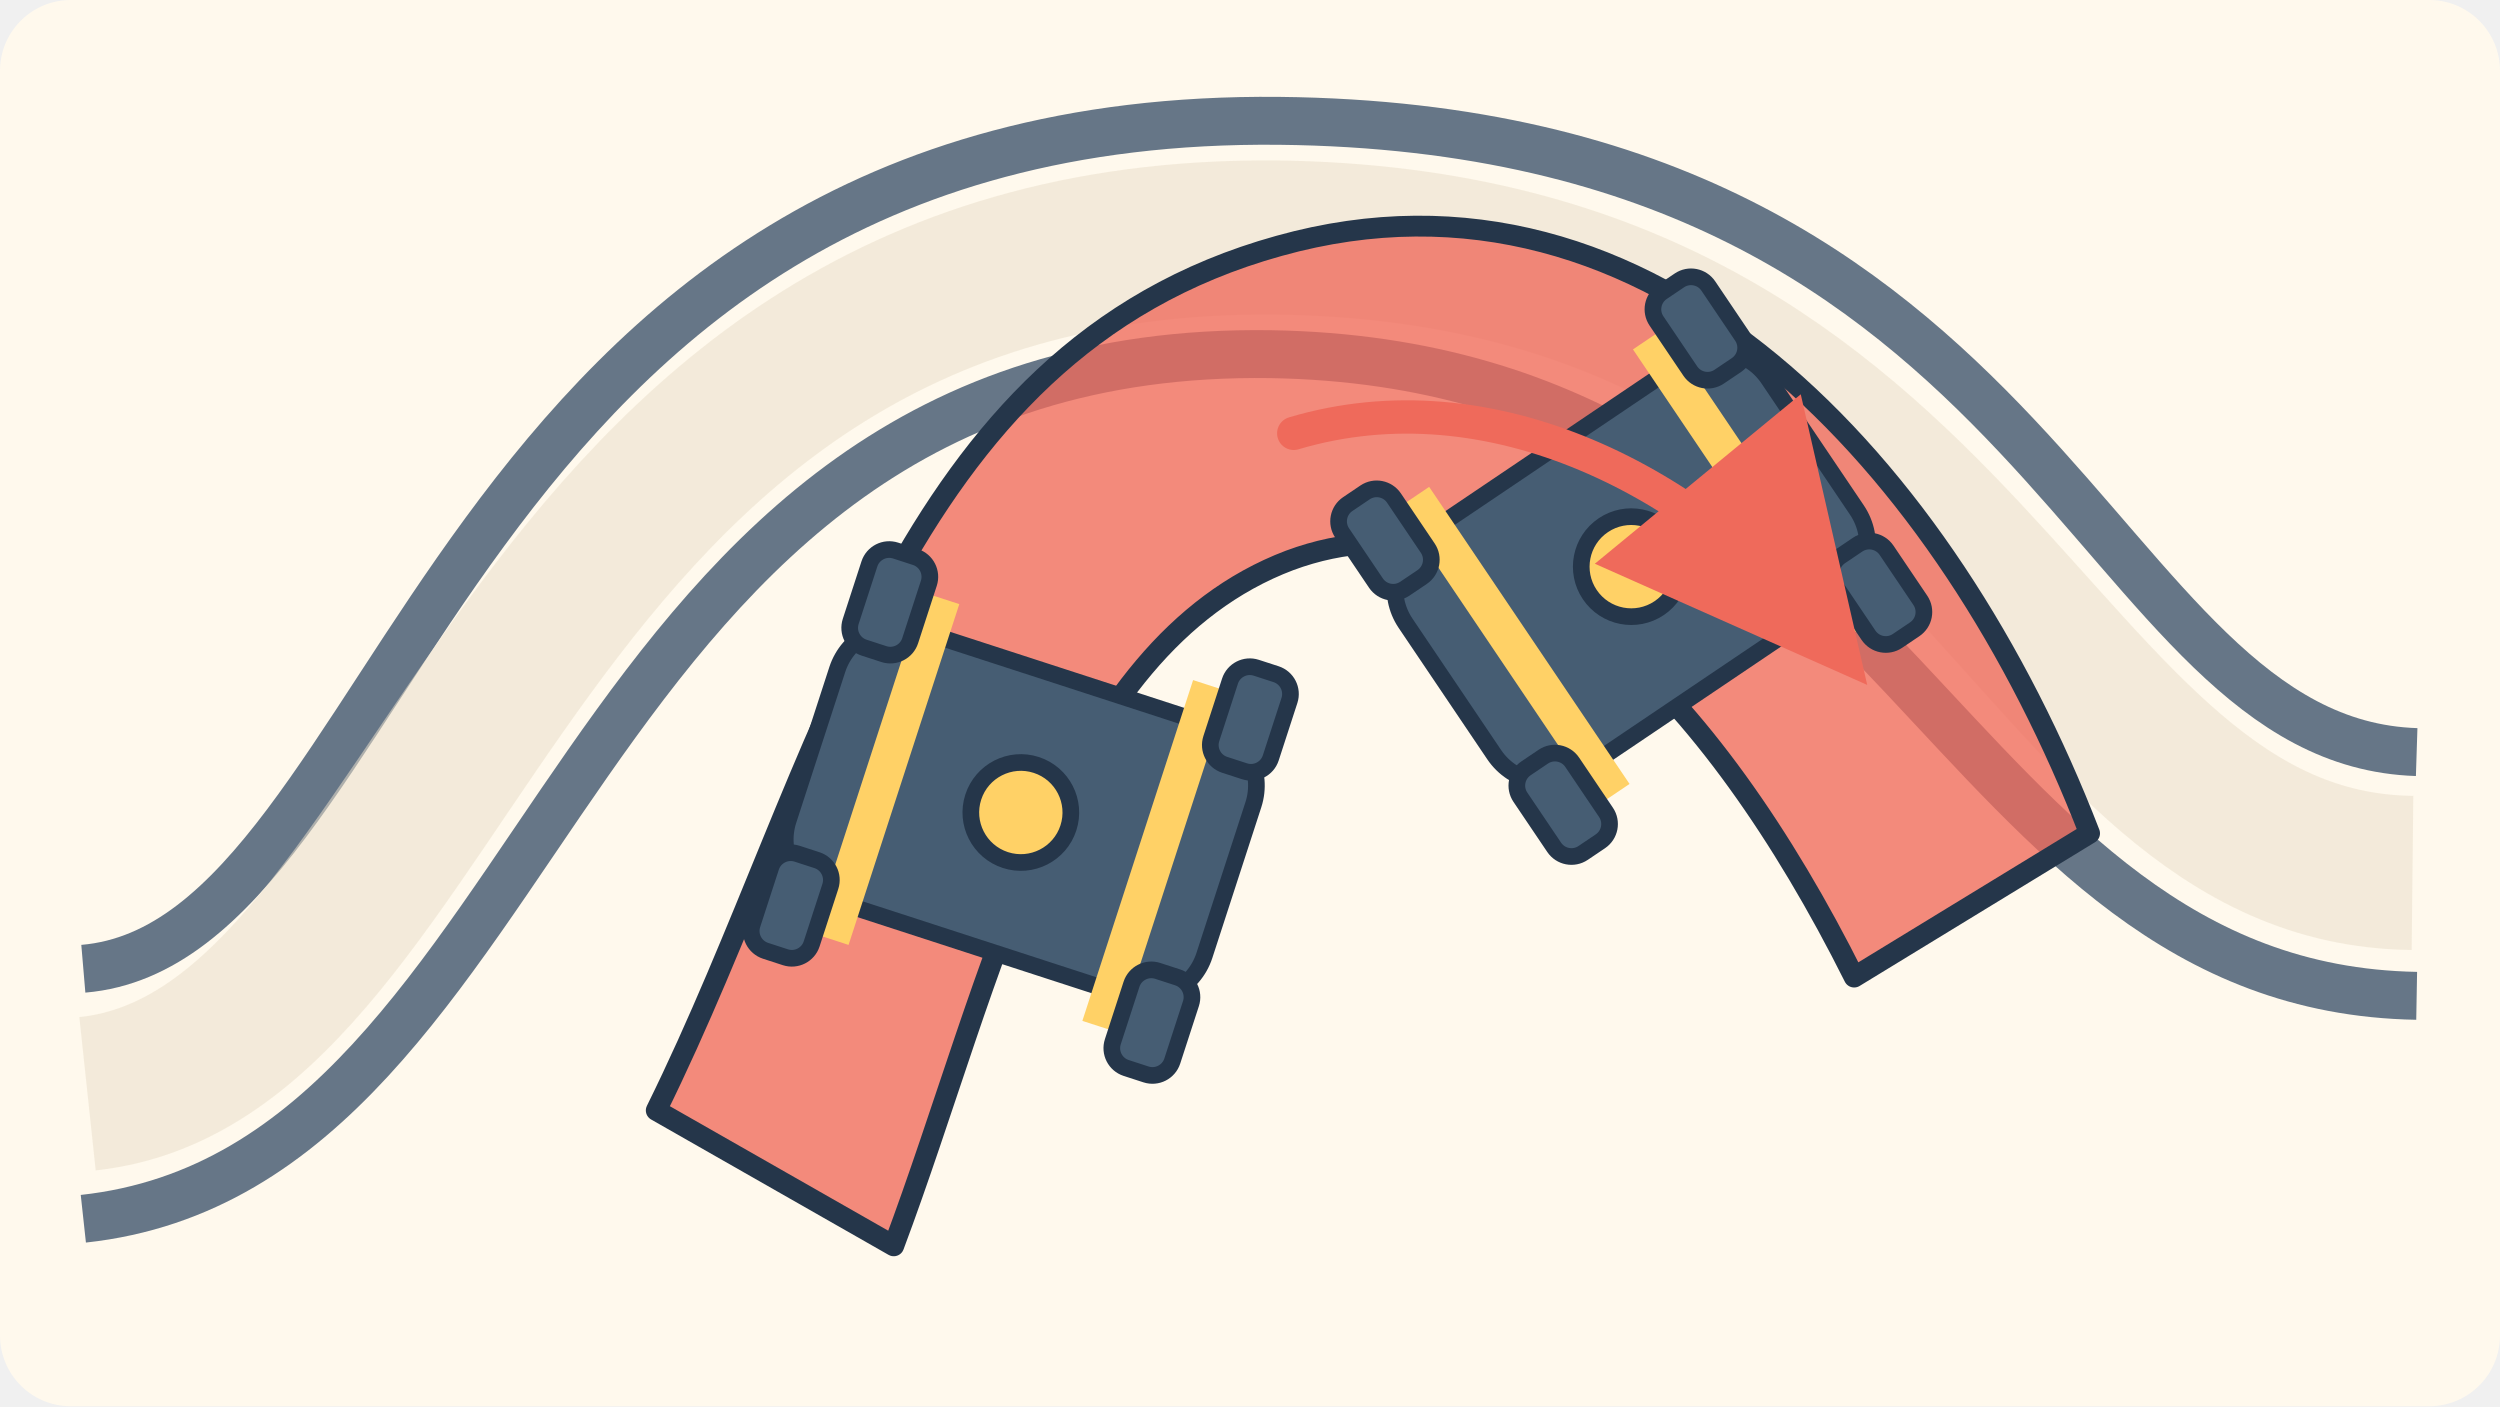
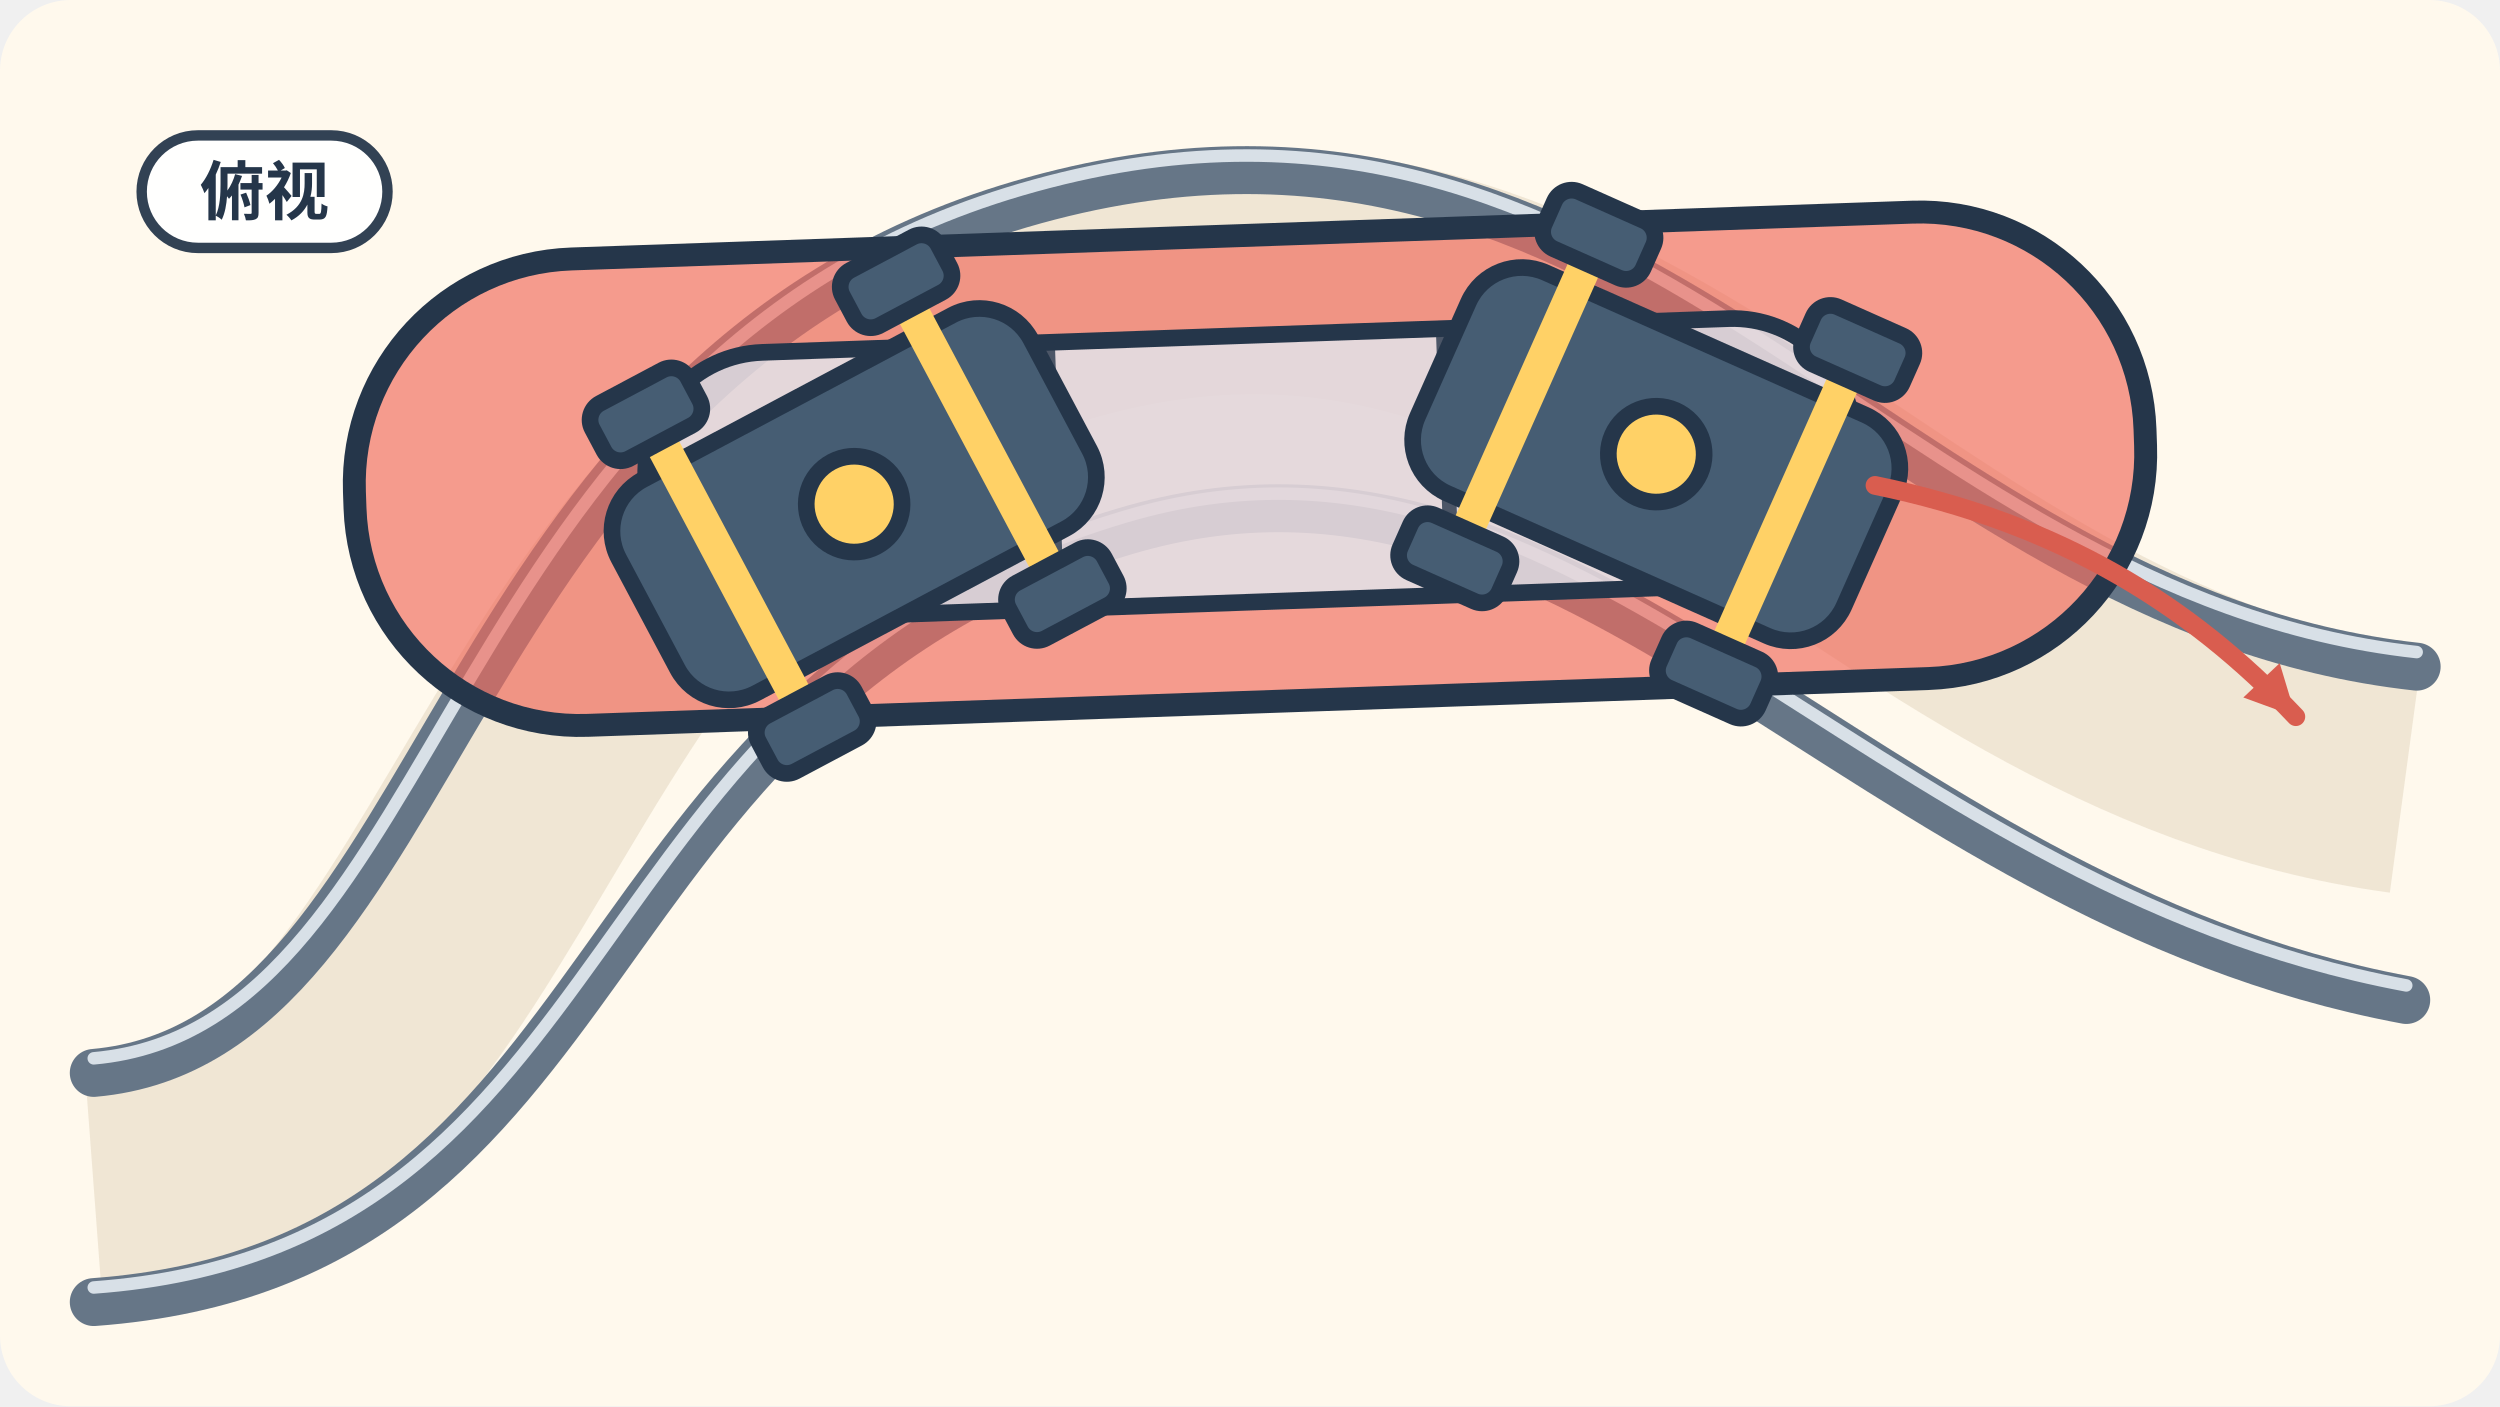
<svg xmlns="http://www.w3.org/2000/svg" viewBox="0 0 1200 675" role="img" aria-labelledby="title desc">
  <defs>
-     <marker id="arrow" viewBox="0 0 10 10" refX="8" refY="5" markerWidth="8" markerHeight="8" orient="auto-start-reverse">
-       <path d="M0 0 10 5 0 10Z" fill="#ef6a5b" />
+     <marker id="motionArrow" viewBox="0 0 28 28" refX="26" refY="14" markerWidth="28" markerHeight="28" markerUnits="userSpaceOnUse" orient="auto">
+       <path d="M2 2 26 14 2 26Z" fill="#d95d4f" />
    </marker>
  </defs>
  <rect width="1200" height="675" rx="34" fill="#fff9ed" />
-   <path d="M40 585C270 560 266 165 610 170c302 5 323 304 550 308" fill="none" stroke="#667687" stroke-width="23" />
-   <path d="M40 465C193 452 210 54 614 58c373 4 389 298 546 303" fill="none" stroke="#667687" stroke-width="23" />
-   <path d="M42 525C220 506 238 111 612 114c341 4 360 303 546 305" fill="none" stroke="#eadfcb" stroke-width="74" opacity=".55" />
-   <path d="M315 533C397 367 430 169 614 118c179-50 321 106 389 282l-113 69c-68-136-166-239-271-200-111 42-142 201-190 329Z" fill="#ef6a5b" fill-opacity=".78" stroke="#25364a" stroke-width="10" stroke-linejoin="round" />
+   <path d="M45 570C245 555 235 225 505 145c270-80 390 190 650 225" fill="none" stroke="#eadfcb" stroke-width="118" opacity=".72" />
+   <path d="M45 515C215 500 210 180 490 98c294-86 414 194 670 222" fill="none" stroke="#667687" stroke-width="23" stroke-linecap="round" />
+   <path d="M45 625C305 606 270 335 540 255c218-65 352 176 615 225" fill="none" stroke="#667687" stroke-width="23" stroke-linecap="round" />
+   <path d="M45 508C215 493 210 173 490 91c294-86 414 194 670 222" fill="none" stroke="#d8e0e7" stroke-width="6" stroke-linecap="round" />
+   <path d="M45 618C305 599 270 328 540 248c218-65 352 176 615 225" fill="none" stroke="#d8e0e7" stroke-width="6" stroke-linecap="round" />
+   <g transform="translate(600 225) rotate(-2)">
+     <rect x="-430" y="-112" width="860" height="224" rx="108" fill="#ef6a5b" fill-opacity=".66" stroke="#25364a" stroke-width="11" />
+     <rect x="-290" y="-64" width="580" height="128" rx="58" fill="#dff2fb" fill-opacity=".72" stroke="#25364a" stroke-width="8" />
+     <path d="M-95-64V64M95-64V64" stroke="#25364a" stroke-width="7" opacity=".8" />
+   </g>
  <g fill="#465d73" stroke="#25364a" stroke-width="8">
-     <g transform="translate(490 390) rotate(18)">
-       <rect x="-105" y="-68" width="210" height="136" rx="30" />
-       <path d="M-68-86V86M68-86V86" stroke="#ffd166" stroke-width="18" />
-       <rect x="-106" y="-101" width="30" height="49" rx="10" />
-       <rect x="76" y="-101" width="30" height="49" rx="10" />
-       <rect x="-106" y="52" width="30" height="49" rx="10" />
-       <rect x="76" y="52" width="30" height="49" rx="10" />
-       <circle r="24" fill="#ffd166" />
+     <g transform="translate(410 242) rotate(-28)">
+       <rect x="-112" y="-58" width="224" height="116" rx="28" />
+       <path d="M-68-82V82M68-82V82" stroke="#ffd166" stroke-width="16" />
+       <rect x="-94" y="-100" width="52" height="30" rx="9" />
+       <rect x="42" y="-100" width="52" height="30" rx="9" />
+       <rect x="-94" y="70" width="52" height="30" rx="9" />
+       <rect x="42" y="70" width="52" height="30" rx="9" />
+       <circle r="23" fill="#ffd166" />
    </g>
-     <g transform="translate(783 272) rotate(-34)">
-       <rect x="-105" y="-68" width="210" height="136" rx="30" />
-       <path d="M-68-86V86M68-86V86" stroke="#ffd166" stroke-width="18" />
-       <rect x="-106" y="-101" width="30" height="49" rx="10" />
-       <rect x="76" y="-101" width="30" height="49" rx="10" />
-       <rect x="-106" y="52" width="30" height="49" rx="10" />
-       <rect x="76" y="52" width="30" height="49" rx="10" />
-       <circle r="24" fill="#ffd166" />
+     <g transform="translate(795 218) rotate(24)">
+       <rect x="-112" y="-58" width="224" height="116" rx="28" />
+       <path d="M-68-82V82M68-82V82" stroke="#ffd166" stroke-width="16" />
+       <rect x="-94" y="-100" width="52" height="30" rx="9" />
+       <rect x="42" y="-100" width="52" height="30" rx="9" />
+       <rect x="-94" y="70" width="52" height="30" rx="9" />
+       <rect x="42" y="70" width="52" height="30" rx="9" />
+       <circle r="23" fill="#ffd166" />
    </g>
  </g>
-   <path d="M621 208c94-28 194 22 259 101" fill="none" stroke="#ef6a5b" stroke-width="16" stroke-linecap="round" marker-end="url(#arrow)" />
+   <path d="M900 233c88 18 151 57 202 111" fill="none" stroke="#d95d4f" stroke-width="9" stroke-linecap="round" marker-end="url(#motionArrow)" />
+   <g transform="translate(68 65)">
+     <rect width="118" height="54" rx="27" fill="#fff" stroke="#25364a" stroke-width="5" opacity=".94" />
+     <text x="59" y="38" text-anchor="middle" font-family="system-ui, sans-serif" font-size="31" font-weight="700" fill="#25364a">俯视</text>
+   </g>
</svg>
